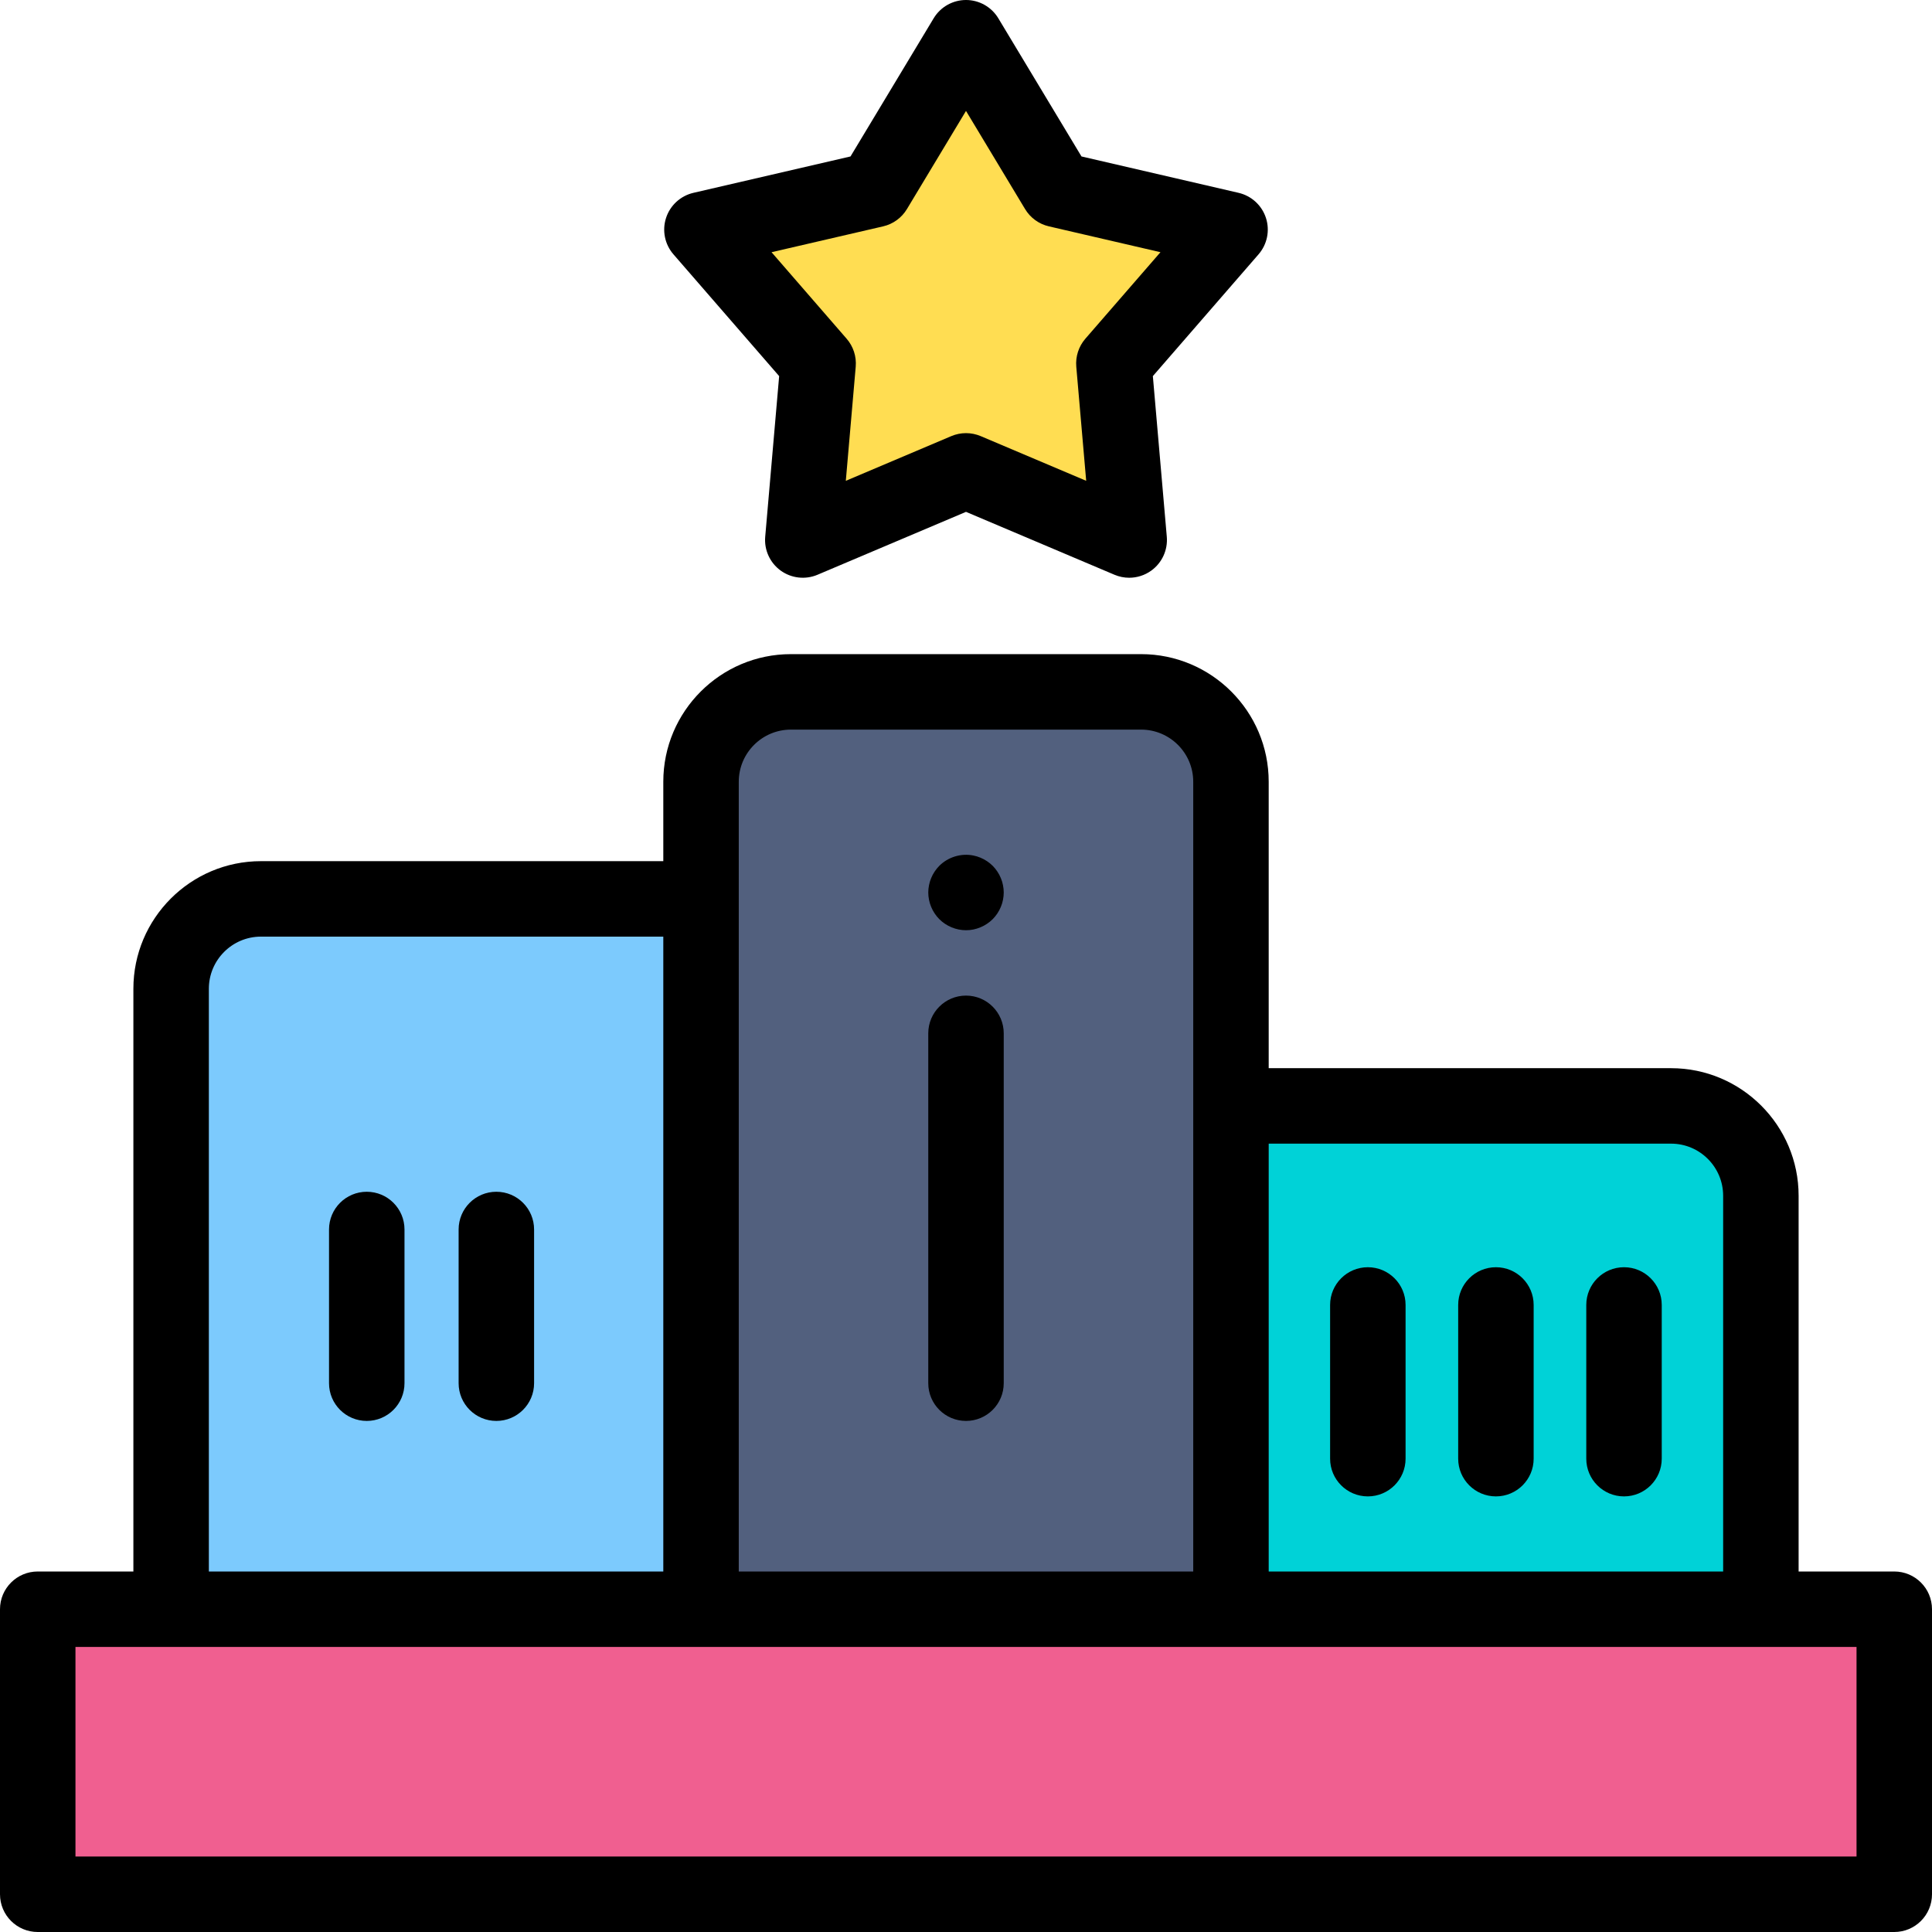
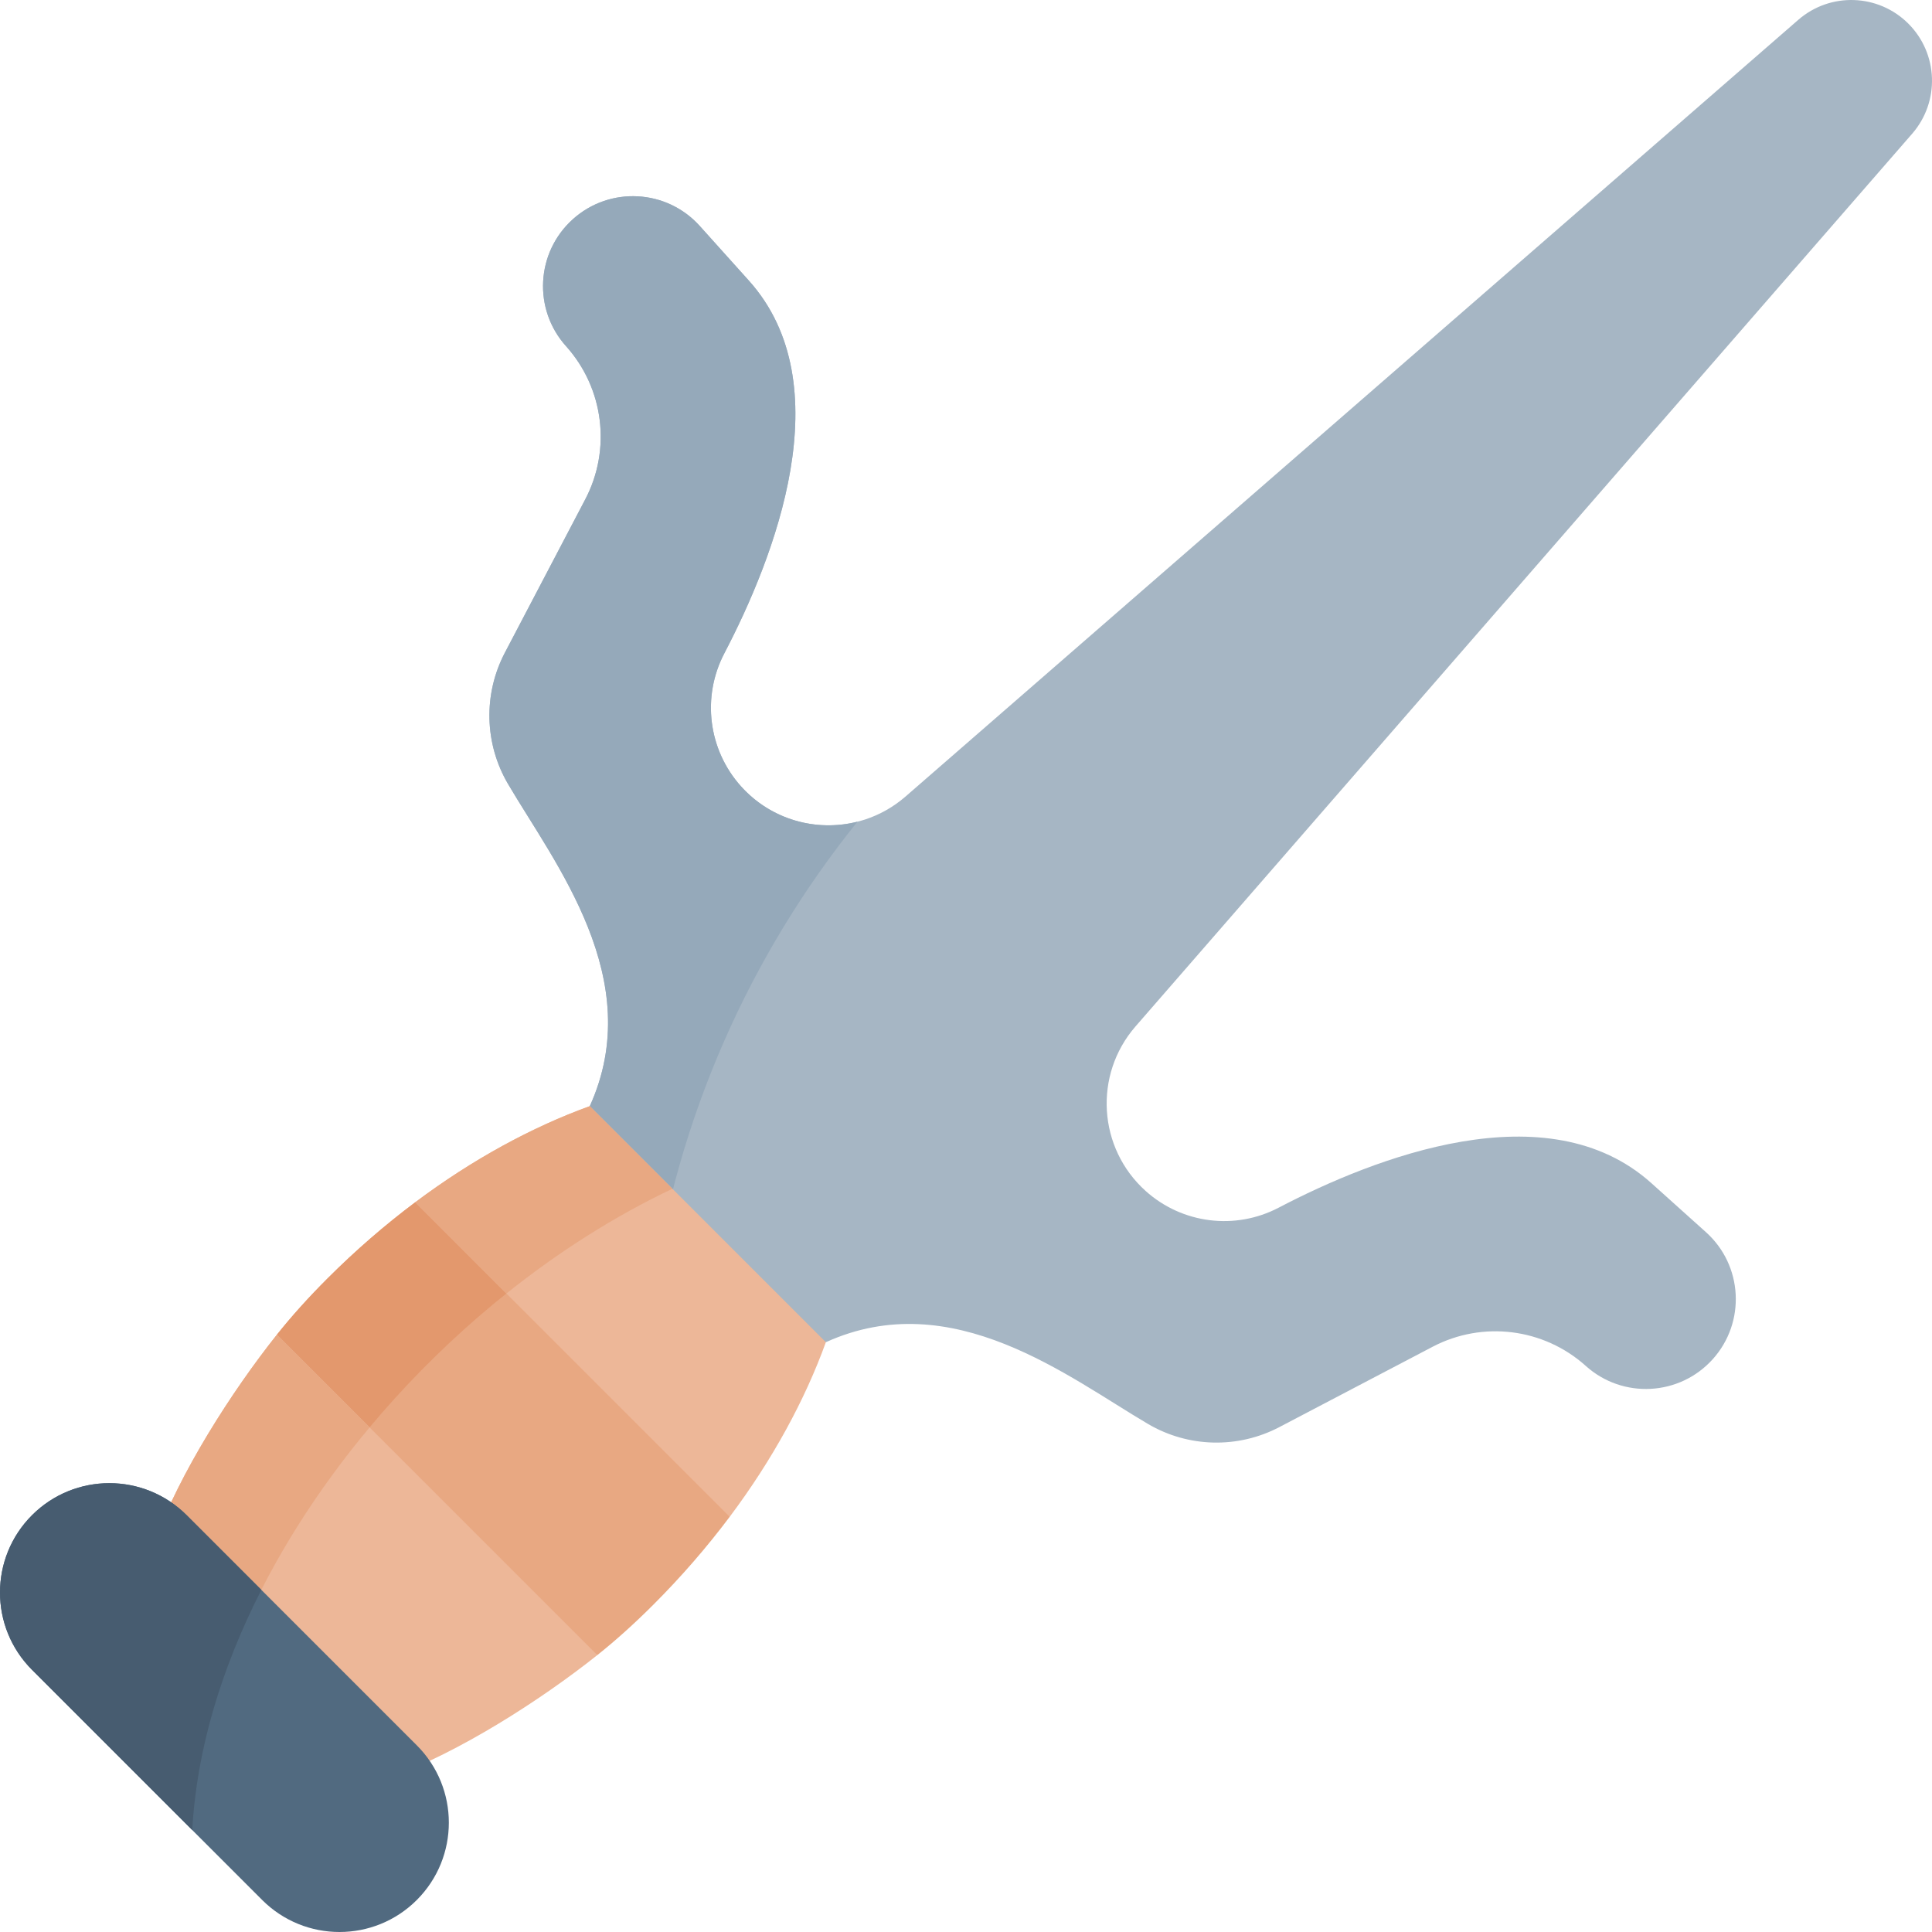
- <svg xmlns="http://www.w3.org/2000/svg" height="512pt" viewBox="0 0 512 512" width="512pt">
-   <path d="m256 124.785 43.25 18.324-4.062-46.797 30.793-35.469-45.762-10.598-24.219-40.246-24.219 40.246-45.762 10.598 30.793 35.469-4.062 46.797zm0 0" fill="#ffdd52" />
-   <path d="m299.25 153.109c-1.32 0-2.648-.262-3.902-.793l-39.348-16.668-39.348 16.668c-3.23 1.367-6.941.945-9.781-1.117-2.836-2.062-4.387-5.461-4.082-8.953l3.695-42.574-28.016-32.273c-2.297-2.648-3.043-6.309-1.957-9.645 1.082-3.336 3.836-5.859 7.254-6.652l41.629-9.641 22.039-36.617c1.809-3.004 5.059-4.844 8.566-4.844s6.758 1.84 8.566 4.844l22.039 36.617 41.629 9.641c3.418.793 6.172 3.316 7.254 6.652 1.086 3.336.34 6.996-1.957 9.645l-28.012 32.273 3.695 42.574c.301 3.492-1.25 6.891-4.086 8.953-1.738 1.262-3.801 1.91-5.879 1.91zm-43.25-38.324c1.328 0 2.652.266 3.902.793l27.949 11.84-2.625-30.238c-.234-2.699.637-5.375 2.41-7.422l19.898-22.922-29.57-6.852c-2.641-.609-4.918-2.266-6.312-4.586l-15.652-26.004-15.652 26.008c-1.395 2.32-3.672 3.977-6.312 4.586l-29.57 6.848 19.898 22.926c1.773 2.043 2.645 4.719 2.41 7.418l-2.625 30.242 27.949-11.844c1.25-.527 2.574-.793 3.902-.793zm0 0" />
-   <path d="m185.781 426.461h-140.434v-164.434c0-13.152 10.66-23.809 23.809-23.809h116.625zm0 0" fill="#7ccafd" />
-   <path d="m326.219 426.461h-140.438v-219.297c0-13.152 10.66-23.809 23.812-23.809h92.812c13.152 0 23.812 10.66 23.812 23.809zm0 0" fill="#52607e" />
-   <path d="m466.652 426.461h-140.434v-133.383h116.625c13.148 0 23.809 10.66 23.809 23.812zm0 0" fill="#00d2d7" />
-   <path d="m256 246.52c-2.629 0-5.211-1.07-7.07-2.93-.461-.461-.879-.969-1.238-1.52-.363-.539-.672-1.121-.922-1.73-.25-.602-.449-1.23-.57-1.871-.129-.641-.199-1.297-.199-1.949 0-.648.07-1.309.199-1.949.121-.641.32-1.27.57-1.871.25-.609.559-1.188.922-1.73.359-.547.777-1.059 1.238-1.52 2.32-2.32 5.77-3.391 9.02-2.73.641.121 1.27.32 1.871.57.609.25 1.191.562 1.73.922.551.359 1.059.777 1.52 1.238.461.461.879.973 1.238 1.52.363.543.672 1.121.922 1.73.25.602.449 1.23.57 1.871.129.641.199 1.301.199 1.949 0 .652-.07 1.309-.199 1.949-.121.641-.32 1.27-.57 1.871-.25.609-.559 1.191-.922 1.73-.359.551-.777 1.059-1.238 1.52-.461.461-.969.879-1.52 1.238-.539.363-1.121.672-1.73.922-.602.25-1.23.449-1.871.578-.641.133-1.301.191-1.949.191zm0 0" />
-   <path d="m256 376.559c-5.523 0-10-4.477-10-10v-92.715c0-5.523 4.477-10 10-10s10 4.477 10 10v92.715c0 5.523-4.477 10-10 10zm0 0" />
-   <path d="m97.195 376.559c-5.523 0-10-4.477-10-10v-40.73c0-5.523 4.477-10 10-10 5.523 0 10 4.477 10 10v40.73c0 5.523-4.477 10-10 10zm0 0" />
-   <path d="m131.539 376.559c-5.523 0-10-4.477-10-10v-40.73c0-5.523 4.477-10 10-10 5.523 0 10 4.477 10 10v40.73c0 5.523-4.477 10-10 10zm0 0" />
-   <path d="m362.492 396.559c-5.523 0-10-4.477-10-10v-40.73c0-5.523 4.477-10 10-10 5.523 0 10 4.477 10 10v40.73c0 5.523-4.477 10-10 10zm0 0" />
-   <path d="m396.434 396.559c-5.523 0-10-4.477-10-10v-40.73c0-5.523 4.477-10 10-10 5.523 0 10 4.477 10 10v40.73c0 5.523-4.477 10-10 10zm0 0" />
-   <path d="m430.379 396.559c-5.523 0-10-4.477-10-10v-40.73c0-5.523 4.477-10 10-10 5.52 0 10 4.477 10 10v40.73c0 5.523-4.48 10-10 10zm0 0" />
-   <path d="m10 426.461h492v75.539h-492zm0 0" fill="#f05f90" />
-   <path d="m502 416.461h-25.348v-99.57c0-18.645-15.168-33.812-33.809-33.812h-106.625v-75.914c0-18.645-15.168-33.812-33.812-33.812h-92.812c-18.645 0-33.812 15.168-33.812 33.812v21.051h-106.625c-18.641 0-33.809 15.168-33.809 33.812v154.434h-25.348c-5.523 0-10 4.477-10 10v75.539c0 5.523 4.477 10 10 10h492c5.523 0 10-4.477 10-10v-75.539c0-5.523-4.477-10-10-10zm-59.156-113.383c7.613 0 13.809 6.195 13.809 13.812v99.574h-120.434v-113.387zm-247.062-95.914c0-7.613 6.195-13.809 13.812-13.809h92.812c7.617 0 13.812 6.195 13.812 13.809v209.297h-120.438zm-140.434 54.863c0-7.617 6.195-13.812 13.809-13.812h106.625v168.246h-120.434zm436.652 229.973h-472v-55.539h472zm0 0" />
+ <svg xmlns="http://www.w3.org/2000/svg" id="Capa_1" enable-background="new 0 0 497 497" height="512" viewBox="0 0 497 497" width="512">
+   <g>
+     <path d="m164.671 332.329-57.865-23.042c-7.733 5.8-15.312 12.346-22.581 19.614-5.033 5.033-9.298 9.8-12.995 14.441l23.802 58.625 58.625 23.802c4.642-3.697 9.409-7.962 14.441-12.995 7.269-7.269 13.814-14.847 19.614-22.581z" fill="#e8a882" />
+     <path d="m491.901 34.394c7.16-8.23 6.731-20.598-.983-28.312s-20.082-8.143-28.312-.983l-229.679 199.819c-12.457 10.807-31.276 9.637-42.299-2.63-8.436-9.389-10.151-23.022-4.304-34.208 12.888-24.65 30.352-69.144 6.311-95.9l-12.614-14.039c-8.537-9.501-23.159-10.283-32.66-1.746-9.501 8.537-10.283 23.159-1.746 32.66 9.718 10.815 11.686 26.532 4.936 39.41l-20.674 39.438c-5.579 10.642-5.275 23.404.81 33.765 12.026 20.475 35.827 50.298 21.033 82.885l12.952 47.775 47.774 12.952c32.587-14.794 62.41 9.006 82.885 21.033 10.361 6.086 23.123 6.389 33.765.81l39.438-20.674c12.878-6.75 28.595-4.782 39.41 4.936 9.501 8.537 24.124 7.755 32.661-1.746 8.537-9.501 7.755-24.124-1.746-32.66l-14.039-12.614c-26.756-24.041-71.25-6.577-95.9 6.311-11.185 5.848-24.819 4.132-34.208-4.304-12.267-11.022-13.437-29.842-2.63-42.299z" fill="#a6b6c4" />
+     <path d="m142.588 323.535-35.781-14.248c-7.733 5.8-15.312 12.346-22.581 19.614-5.033 5.033-9.298 9.8-12.995 14.441l14.512 35.744c15.632-21.294 35.265-40.498 56.845-55.551z" fill="#e3986d" />
+     <path d="m71.231 343.342c-11.77 14.796-25.097 35.767-31.354 53.05l60.731 60.731c17.282-6.258 38.254-19.585 53.05-31.354z" fill="#edb798" />
+     <g>
+       <path d="m220.577 211.376c-10.553 2.679-22.185-.447-29.949-9.088-8.436-9.389-10.151-23.022-4.304-34.208 12.888-24.65 30.352-69.144 6.311-95.9l-12.614-14.039c-8.537-9.501-23.159-10.283-32.66-1.746s-10.283 23.159-1.746 32.66c9.718 10.815 11.686 26.533 4.936 39.41l-20.674 39.438c-5.579 10.642-5.275 23.404.81 33.765 12.026 20.476 35.827 50.298 21.033 82.885l12.952 47.775 3.051.827c6.453-45.71 25.224-87.455 52.854-121.779z" fill="#95a9ba" />
+     </g>
+     <path d="m151.717 284.552c-14.876 5.387-30.188 13.703-44.91 24.735l80.907 80.906c11.032-14.722 19.348-30.034 24.735-44.91z" fill="#edb798" />
+     <path d="m95.078 367.19-23.847-23.848c-11.77 14.796-25.097 35.768-31.354 53.05l22.599 22.6c7.959-18.136 19.166-35.734 32.602-51.802z" fill="#e8a882" />
+     <path d="m107.224 448.981-59.204-59.204c-10.985-10.985-28.795-10.985-39.781 0-10.985 10.985-10.985 28.795 0 39.781l59.204 59.204c10.985 10.985 28.795 10.985 39.781 0 10.984-10.986 10.984-28.796 0-39.781z" fill="#516a80" />
+     <path d="m67.231 408.988-19.212-19.211c-10.985-10.985-28.795-10.985-39.781 0-10.985 10.985-10.985 28.795 0 39.78l41.226 41.226c1.091-20.553 7.489-41.626 17.767-61.795z" fill="#475c70" />
+     <path d="m172.974 305.809-21.258-21.257c-14.876 5.387-30.188 13.703-44.91 24.735l23.464 23.463c13.439-10.742 27.86-19.907 42.704-26.941z" fill="#e8a882" />
+   </g>
</svg>
